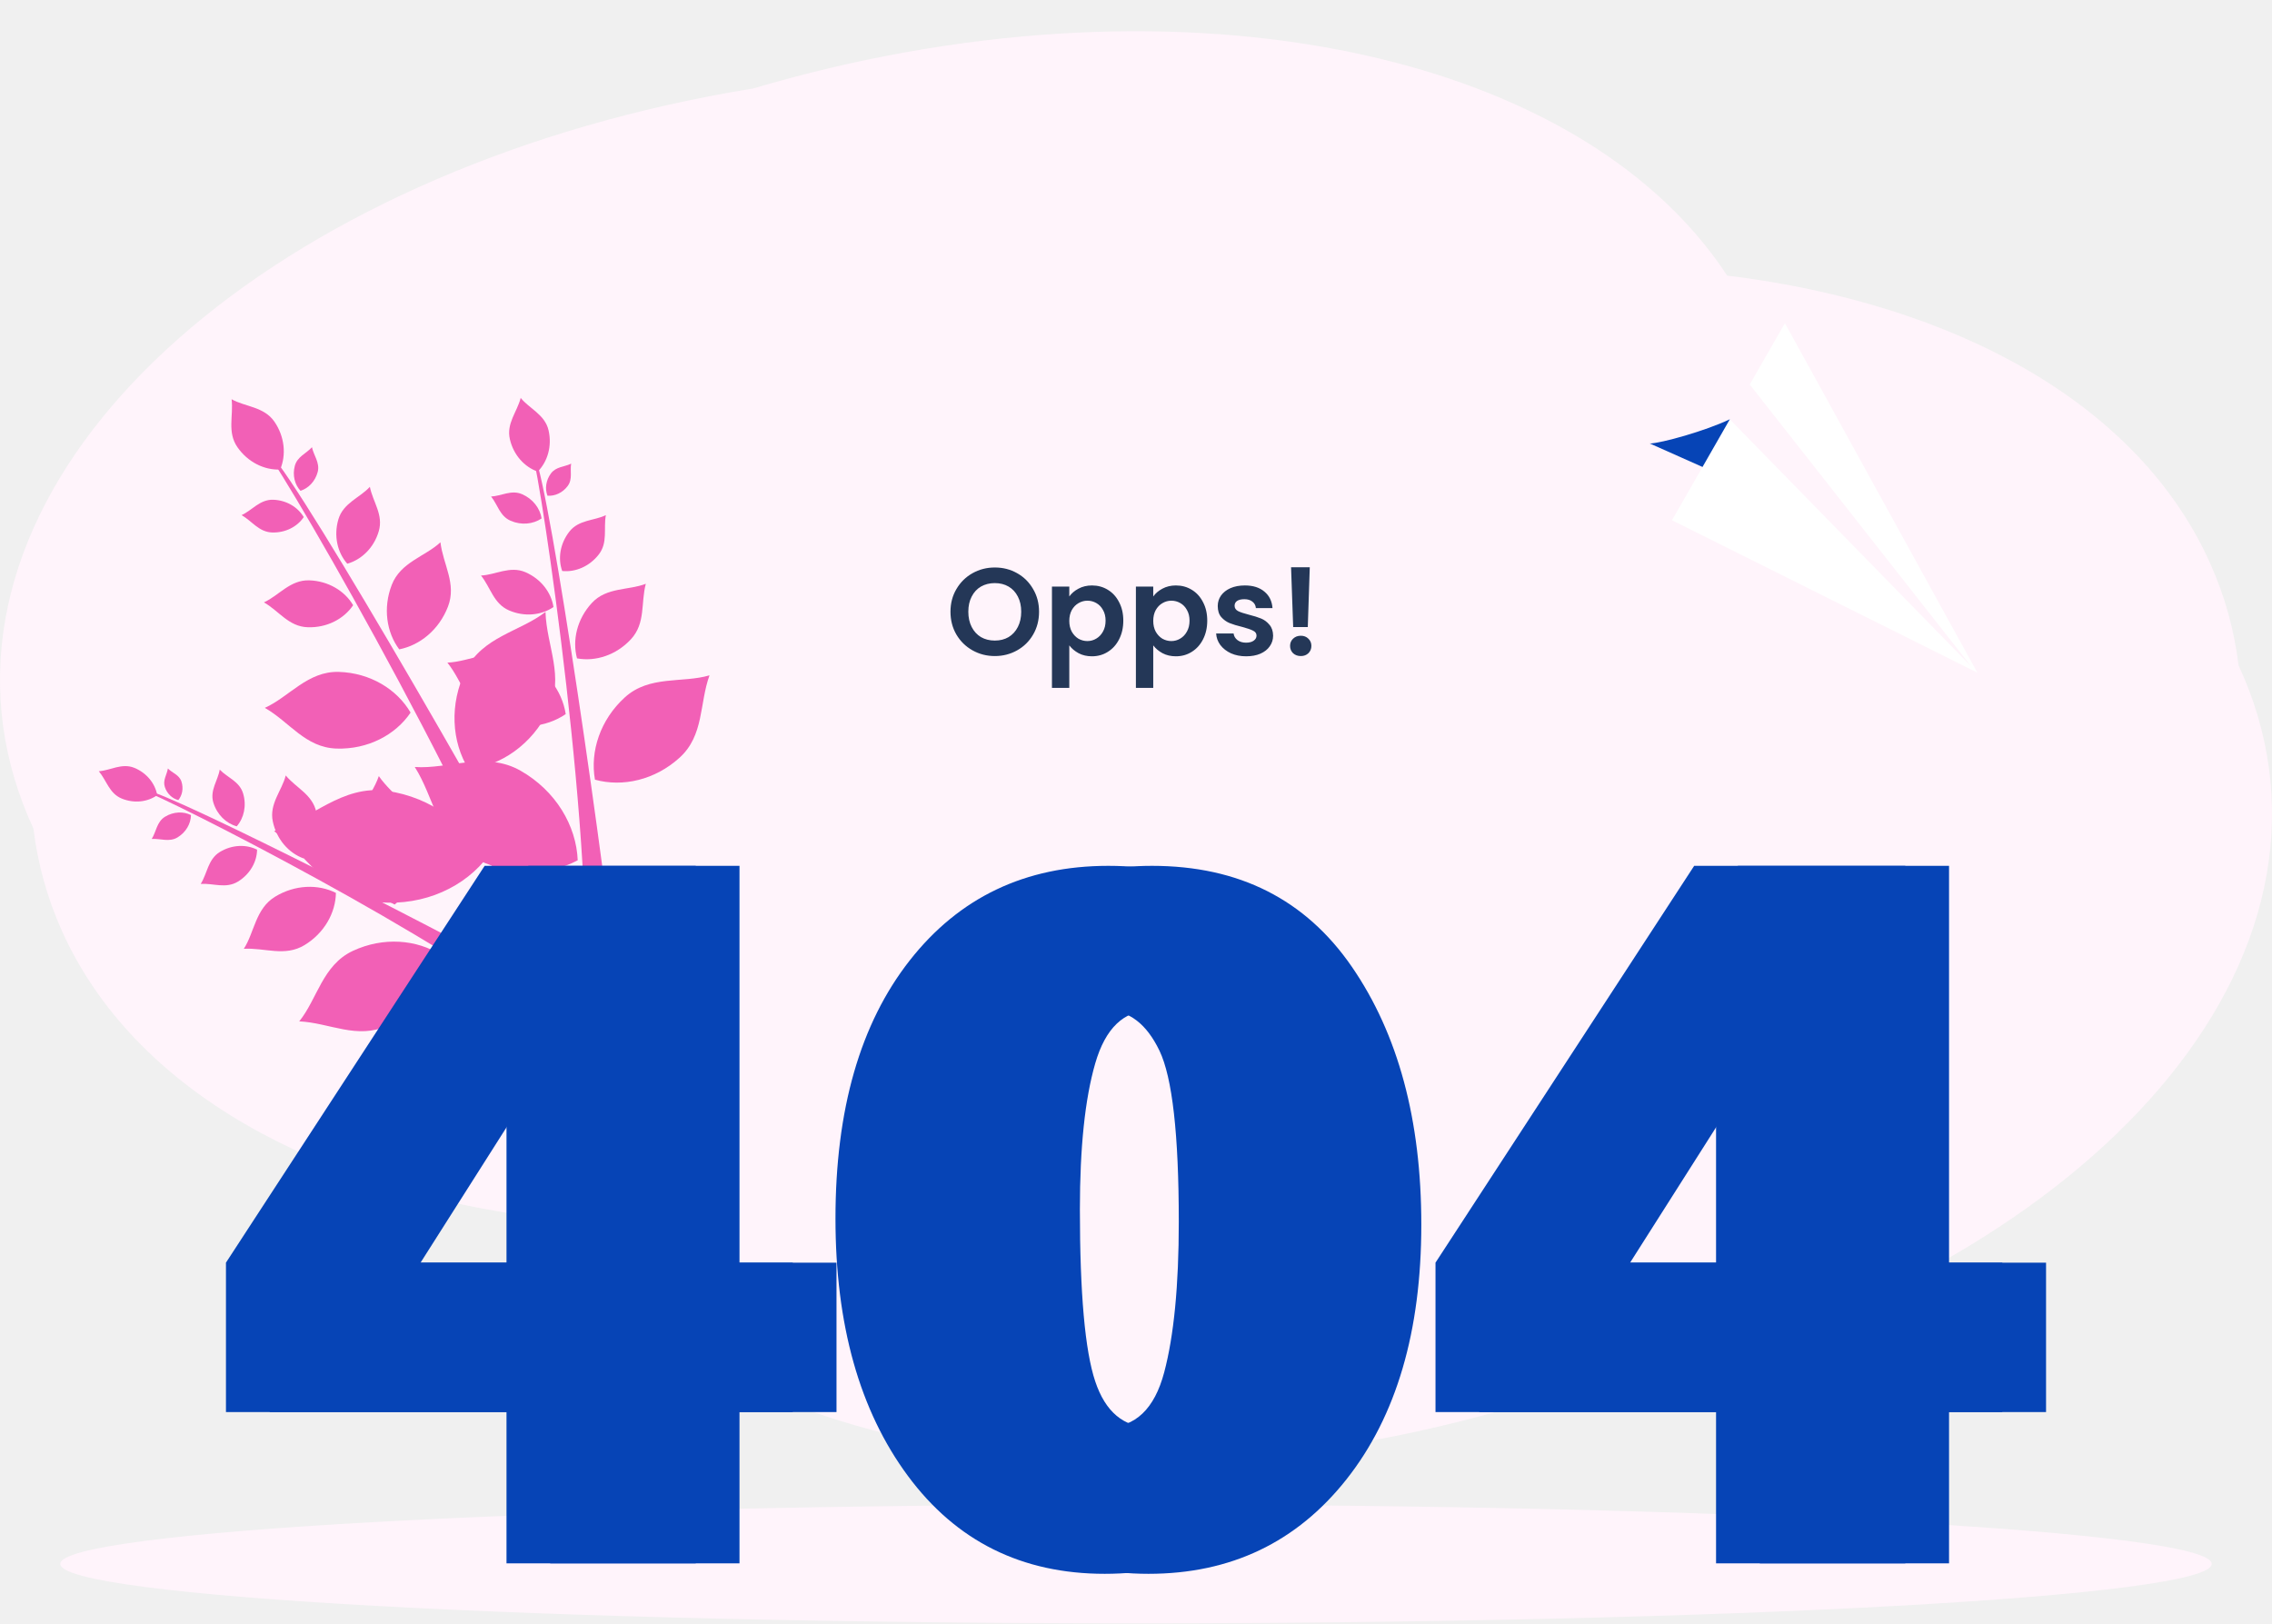
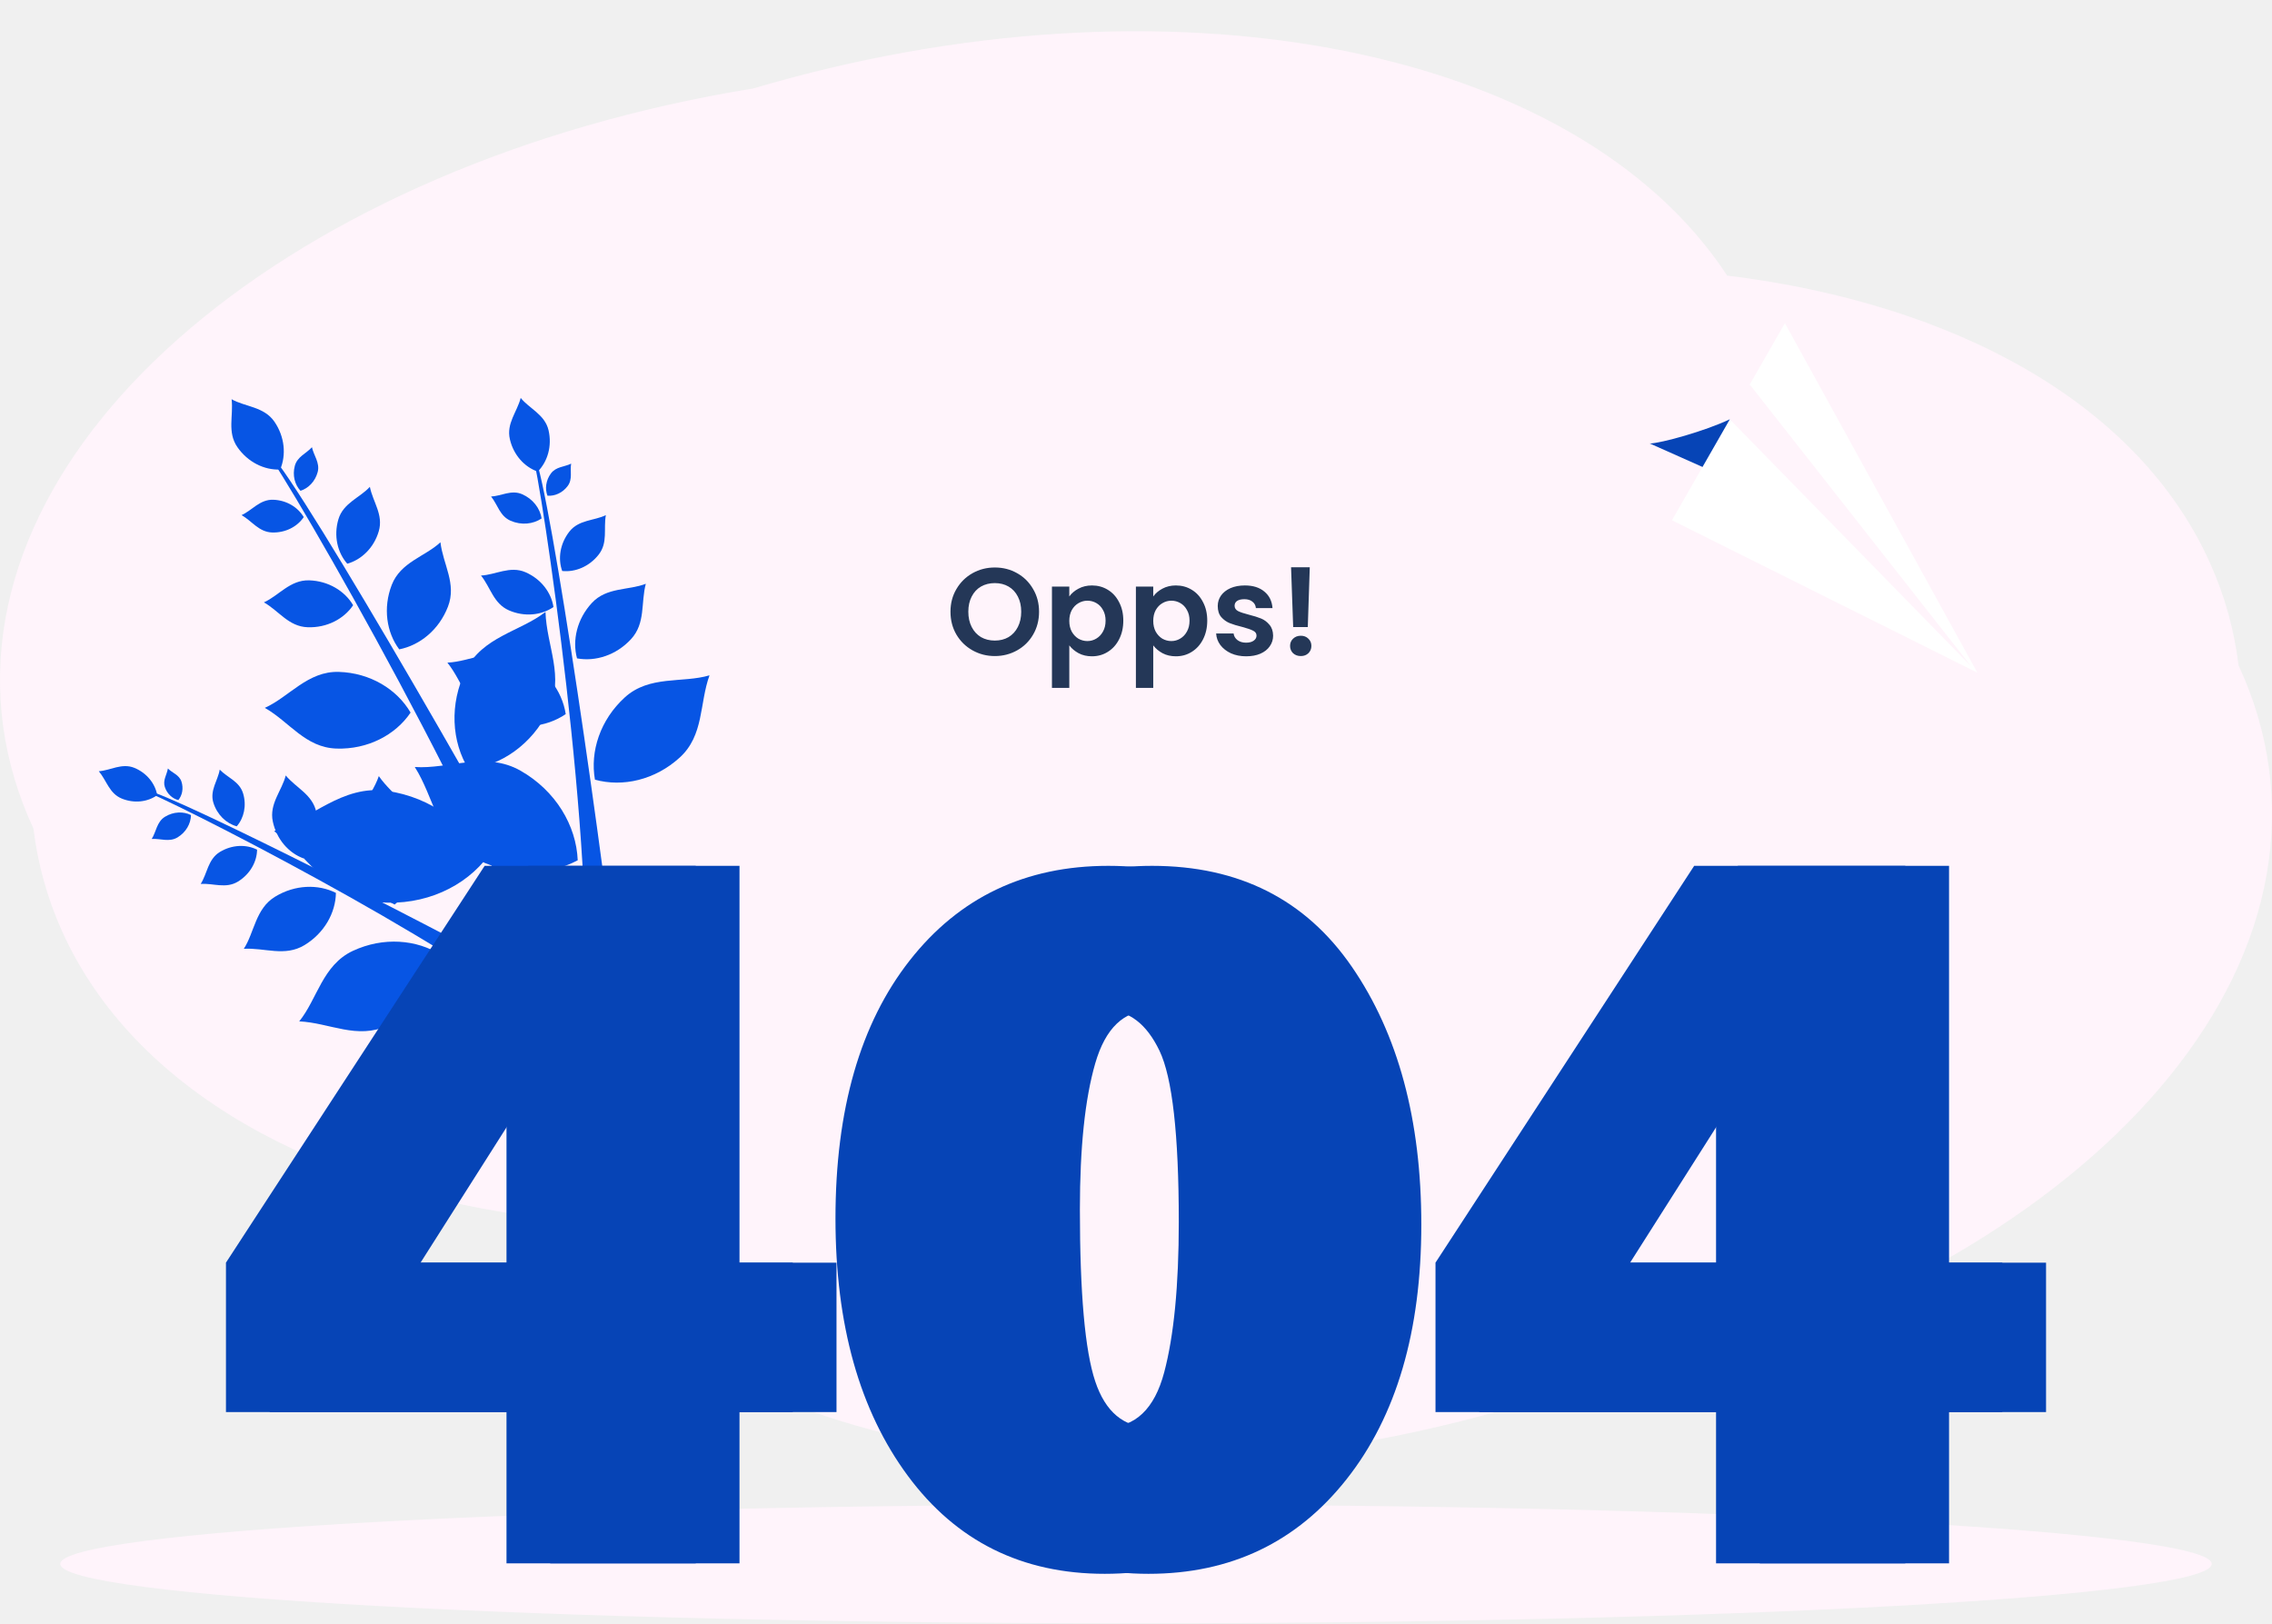
<svg xmlns="http://www.w3.org/2000/svg" width="697" height="498" viewBox="0 0 697 498" fill="none">
  <g clip-path="url(#clip0_1206_13962)">
    <path fill-rule="evenodd" clip-rule="evenodd" d="M348.52 498C530.272 498 678.508 489.819 678.508 479.78C678.508 469.765 530.274 461.581 348.52 461.581C166.731 461.581 18.494 469.763 18.494 479.78C18.494 489.819 166.728 498 348.52 498Z" fill="#FFF4FB" />
    <path d="M167.143 373.727C96.972 365.097 40.994 334.436 19.011 285.623C14.436 275.435 11.576 264.896 10.252 254.165C5.607 244.166 2.462 233.689 0.959 222.801C-11.015 134.474 90.324 50.032 231.093 27.138C357.92 -10.403 483.565 13.892 529.857 84.547C600.028 93.177 656.006 123.838 677.953 172.65C682.564 182.872 685.424 193.378 686.745 204.14C691.393 214.105 694.538 224.582 696.038 235.473C708.013 323.799 606.637 408.241 465.905 431.135C339.08 468.677 213.435 444.382 167.143 373.727Z" fill="#FFF4FB" />
-     <path fill-rule="evenodd" clip-rule="evenodd" d="M168.404 303.772C126.877 281.091 43.542 238.967 43.484 242.337C50.253 244.302 138.173 288.884 167.94 314.278L168.404 303.772Z" fill="#F260B6" />
-     <path fill-rule="evenodd" clip-rule="evenodd" d="M30.314 236.603C33.819 236.386 37.358 233.991 41.201 235.559C45.041 237.125 47.608 240.404 48.232 243.94C45.312 246.033 41.188 246.553 37.345 244.984C33.518 243.413 32.744 239.499 30.314 236.603Z" fill="#F260B6" />
-     <path fill-rule="evenodd" clip-rule="evenodd" d="M46.541 257.373C47.93 255.225 48.059 252.111 50.649 250.548C53.233 248.974 56.264 248.882 58.589 250.049C58.544 252.667 57.071 255.311 54.486 256.888C51.907 258.443 49.286 257.208 46.541 257.373Z" fill="#F260B6" />
-     <path fill-rule="evenodd" clip-rule="evenodd" d="M51.506 235.759C52.798 237.102 54.977 237.689 55.663 239.761C56.345 241.852 55.915 243.995 54.712 245.451C52.882 245.008 51.26 243.528 50.573 241.453C49.881 239.368 51.181 237.731 51.506 235.759Z" fill="#F260B6" />
-     <path fill-rule="evenodd" clip-rule="evenodd" d="M67.402 236.11C66.881 239.365 64.322 242.458 65.442 246.193C66.566 249.91 69.379 252.612 72.629 253.501C74.831 250.97 75.704 247.169 74.585 243.436C73.463 239.701 69.882 238.644 67.402 236.11Z" fill="#F260B6" />
-     <path fill-rule="evenodd" clip-rule="evenodd" d="M61.575 271.16C63.57 268.075 63.758 263.618 67.457 261.362C71.172 259.112 75.521 258.978 78.868 260.665C78.813 264.413 76.685 268.206 72.986 270.462C69.271 272.712 65.51 270.929 61.575 271.16Z" fill="#F260B6" />
-     <path fill-rule="evenodd" clip-rule="evenodd" d="M87.656 237.899C86.536 242.479 82.523 246.587 83.695 252.032C84.853 257.483 88.552 261.675 93.079 263.332C96.532 259.962 98.212 254.645 97.048 249.181C95.887 243.73 90.911 241.792 87.656 237.899Z" fill="#F260B6" />
-     <path fill-rule="evenodd" clip-rule="evenodd" d="M74.8 291.074C78.058 286.051 78.365 278.748 84.421 275.076C90.471 271.393 97.575 271.173 103.051 273.924C102.952 280.057 99.486 286.25 93.436 289.933C87.37 293.611 81.23 290.699 74.8 291.074Z" fill="#F260B6" />
-     <path fill-rule="evenodd" clip-rule="evenodd" d="M116.213 238.099C113.896 244.918 107.259 250.637 108.302 259.08C109.343 267.524 114.418 274.373 121.076 277.5C126.778 272.841 130.031 264.961 128.988 256.518C127.947 248.077 120.636 244.462 116.213 238.099Z" fill="#F260B6" />
-     <path fill-rule="evenodd" clip-rule="evenodd" d="M91.795 313.333C97.316 306.563 98.909 296.068 108.257 291.706C117.6 287.36 127.887 288.181 135.381 293.012C134.267 301.863 128.267 310.277 118.929 314.634C109.576 318.989 101.166 313.787 91.795 313.333Z" fill="#F260B6" />
-     <path fill-rule="evenodd" clip-rule="evenodd" d="M178.001 300.813C147.676 244.368 84.29 134.936 81.742 138.708C87.957 145.94 154.728 261.562 169.733 312.376L178.001 300.813Z" fill="#F260B6" />
-     <path fill-rule="evenodd" clip-rule="evenodd" d="M71.054 122.482C75.185 124.821 80.963 124.719 84.166 129.338C87.357 133.963 87.852 139.576 85.946 144.043C81.097 144.256 76.029 141.795 72.829 137.176C69.638 132.552 71.657 127.56 71.054 122.482Z" fill="#F260B6" />
-     <path fill-rule="evenodd" clip-rule="evenodd" d="M74.108 158.029C77.269 156.616 79.715 153.185 83.805 153.313C87.899 153.452 91.388 155.593 93.179 158.638C91.2 161.581 87.572 163.483 83.482 163.354C79.39 163.215 77.348 159.873 74.108 158.029Z" fill="#F260B6" />
-     <path fill-rule="evenodd" clip-rule="evenodd" d="M95.701 137.2C96.191 139.665 98.209 141.95 97.46 144.812C96.697 147.679 94.621 149.798 92.183 150.567C90.434 148.696 89.674 145.816 90.437 142.949C91.187 140.088 93.879 139.188 95.701 137.2Z" fill="#F260B6" />
-     <path fill-rule="evenodd" clip-rule="evenodd" d="M113.464 149.352C110.475 152.663 105.287 154.276 103.809 159.328C102.32 164.388 103.523 169.524 106.538 172.939C110.926 171.703 114.722 168.029 116.198 162.974C117.681 157.906 114.415 154.05 113.464 149.352Z" fill="#F260B6" />
-     <path fill-rule="evenodd" clip-rule="evenodd" d="M80.966 184.793C85.495 182.77 89.003 177.841 94.878 178.041C100.747 178.23 105.77 181.296 108.336 185.669C105.5 189.881 100.286 192.628 94.411 192.428C88.544 192.239 85.598 187.431 80.966 184.793Z" fill="#F260B6" />
-     <path fill-rule="evenodd" clip-rule="evenodd" d="M135.117 166.363C130.461 170.725 122.88 172.425 120.174 179.457C117.459 186.495 118.57 193.984 122.473 199.211C128.875 197.947 134.71 193.15 137.426 186.109C140.142 179.072 135.924 173.188 135.117 166.363Z" fill="#F260B6" />
-     <path fill-rule="evenodd" clip-rule="evenodd" d="M81.241 217.156C88.654 213.861 94.39 205.816 103.979 206.129C113.563 206.43 121.773 211.44 125.96 218.609C121.323 225.484 112.8 229.954 103.227 229.647C93.638 229.335 88.825 221.476 81.241 217.156Z" fill="#F260B6" />
-     <path fill-rule="evenodd" clip-rule="evenodd" d="M167.342 187.723C159.677 193.742 147.933 195.308 142.868 205.654C137.822 216.004 138.514 227.528 143.754 236C153.653 234.933 163.174 228.406 168.223 218.056C173.287 207.71 167.664 198.194 167.342 187.723Z" fill="#F260B6" />
-     <path fill-rule="evenodd" clip-rule="evenodd" d="M84.077 254.973C95.334 251.377 104.902 240.656 118.719 242.634C132.529 244.599 143.597 253.147 148.515 264.177C140.705 273.392 127.69 278.491 113.872 276.516C100.055 274.541 94.353 262.422 84.077 254.973Z" fill="#F260B6" />
-     <path fill-rule="evenodd" clip-rule="evenodd" d="M189.553 303.675C183.008 247.345 166.566 136.649 163.242 138.918C166.002 146.897 183.204 263.789 178.968 310.49L189.553 303.675Z" fill="#F260B6" />
-     <path fill-rule="evenodd" clip-rule="evenodd" d="M159.74 122.08C162.382 125.364 167.171 127.164 168.286 132.011C169.4 136.859 167.984 141.633 164.967 144.681C160.901 143.272 157.535 139.597 156.421 134.75C155.294 129.91 158.589 126.458 159.74 122.08Z" fill="#F260B6" />
-     <path fill-rule="evenodd" clip-rule="evenodd" d="M150.656 152.322C153.726 152.193 156.856 150.168 160.167 151.611C163.496 153.059 165.68 155.962 166.152 159.047C163.562 160.812 159.952 161.201 156.641 159.758C153.315 158.31 152.72 154.892 150.656 152.322Z" fill="#F260B6" />
-     <path fill-rule="evenodd" clip-rule="evenodd" d="M175.217 142.239C174.81 144.429 175.733 146.965 174.173 149.069C172.621 151.183 170.212 152.246 167.955 152.078C167.135 149.971 167.447 147.361 169.004 145.258C170.558 143.143 173.078 143.28 175.217 142.239Z" fill="#F260B6" />
-     <path fill-rule="evenodd" clip-rule="evenodd" d="M185.86 158.035C182.323 159.771 177.534 159.414 174.671 163.084C171.796 166.761 171.106 171.383 172.472 175.171C176.488 175.585 180.803 173.804 183.668 170.132C186.541 166.457 185.105 162.21 185.86 158.035Z" fill="#F260B6" />
-     <path fill-rule="evenodd" clip-rule="evenodd" d="M147.561 176.561C151.962 176.386 156.452 173.479 161.221 175.554C165.989 177.629 169.119 181.789 169.796 186.23C166.094 188.764 160.909 189.323 156.14 187.25C151.383 185.17 150.525 180.252 147.561 176.561Z" fill="#F260B6" />
-     <path fill-rule="evenodd" clip-rule="evenodd" d="M198.12 179.093C192.869 181.16 186.082 180.079 181.558 184.987C177.033 189.894 175.505 196.402 177.018 201.979C182.682 203.028 189.055 200.993 193.58 196.085C198.107 191.18 196.56 184.96 198.12 179.093Z" fill="#F260B6" />
-     <path fill-rule="evenodd" clip-rule="evenodd" d="M137.25 203.283C144.425 202.997 151.765 198.238 159.548 201.627C167.331 205.016 172.451 211.813 173.552 219.076C167.499 223.213 159.037 224.12 151.254 220.731C143.471 217.34 142.069 209.313 137.25 203.283Z" fill="#F260B6" />
-     <path fill-rule="evenodd" clip-rule="evenodd" d="M217.66 207.18C209.4 209.636 199.226 207.081 191.692 213.937C184.148 220.799 180.976 230.505 182.517 239.19C191.016 241.545 200.964 239.284 208.496 232.427C216.032 225.571 214.512 215.897 217.66 207.18Z" fill="#F260B6" />
-     <path fill-rule="evenodd" clip-rule="evenodd" d="M127.247 235.302C137.678 236.034 149.044 230.326 159.755 236.475C170.472 242.605 176.795 253.242 177.233 263.917C167.811 268.946 155.448 268.888 144.729 262.755C134.016 256.625 133.268 244.793 127.247 235.302Z" fill="#F260B6" />
+     <path fill-rule="evenodd" clip-rule="evenodd" d="M168.404 303.772C126.877 281.091 43.542 238.967 43.484 242.337C50.253 244.302 138.173 288.884 167.94 314.278L168.404 303.772Z" fill="#0755E4" />
+     <path fill-rule="evenodd" clip-rule="evenodd" d="M30.314 236.603C33.819 236.386 37.358 233.991 41.201 235.559C45.041 237.125 47.608 240.404 48.232 243.94C45.312 246.033 41.188 246.553 37.345 244.984C33.518 243.413 32.744 239.499 30.314 236.603Z" fill="#0755E4" />
+     <path fill-rule="evenodd" clip-rule="evenodd" d="M46.541 257.373C47.93 255.225 48.059 252.111 50.649 250.548C53.233 248.974 56.264 248.882 58.589 250.049C58.544 252.667 57.071 255.311 54.486 256.888C51.907 258.443 49.286 257.208 46.541 257.373Z" fill="#0755E4" />
+     <path fill-rule="evenodd" clip-rule="evenodd" d="M51.506 235.759C52.798 237.102 54.977 237.689 55.663 239.761C56.345 241.852 55.915 243.995 54.712 245.451C52.882 245.008 51.26 243.528 50.573 241.453C49.881 239.368 51.181 237.731 51.506 235.759Z" fill="#0755E4" />
+     <path fill-rule="evenodd" clip-rule="evenodd" d="M67.402 236.11C66.881 239.365 64.322 242.458 65.442 246.193C66.566 249.91 69.379 252.612 72.629 253.501C74.831 250.97 75.704 247.169 74.585 243.436C73.463 239.701 69.882 238.644 67.402 236.11Z" fill="#0755E4" />
+     <path fill-rule="evenodd" clip-rule="evenodd" d="M61.575 271.16C63.57 268.075 63.758 263.618 67.457 261.362C71.172 259.112 75.521 258.978 78.868 260.665C78.813 264.413 76.685 268.206 72.986 270.462C69.271 272.712 65.51 270.929 61.575 271.16Z" fill="#0755E4" />
+     <path fill-rule="evenodd" clip-rule="evenodd" d="M87.656 237.899C86.536 242.479 82.523 246.587 83.695 252.032C84.853 257.483 88.552 261.675 93.079 263.332C96.532 259.962 98.212 254.645 97.048 249.181C95.887 243.73 90.911 241.792 87.656 237.899Z" fill="#0755E4" />
+     <path fill-rule="evenodd" clip-rule="evenodd" d="M74.8 291.074C78.058 286.051 78.365 278.748 84.421 275.076C90.471 271.393 97.575 271.173 103.051 273.924C102.952 280.057 99.486 286.25 93.436 289.933C87.37 293.611 81.23 290.699 74.8 291.074Z" fill="#0755E4" />
+     <path fill-rule="evenodd" clip-rule="evenodd" d="M116.213 238.099C113.896 244.918 107.259 250.637 108.302 259.08C109.343 267.524 114.418 274.373 121.076 277.5C126.778 272.841 130.031 264.961 128.988 256.518C127.947 248.077 120.636 244.462 116.213 238.099Z" fill="#0755E4" />
+     <path fill-rule="evenodd" clip-rule="evenodd" d="M91.795 313.333C97.316 306.563 98.909 296.068 108.257 291.706C117.6 287.36 127.887 288.181 135.381 293.012C134.267 301.863 128.267 310.277 118.929 314.634C109.576 318.989 101.166 313.787 91.795 313.333Z" fill="#0755E4" />
+     <path fill-rule="evenodd" clip-rule="evenodd" d="M178.001 300.813C147.676 244.368 84.29 134.936 81.742 138.708C87.957 145.94 154.728 261.562 169.733 312.376L178.001 300.813Z" fill="#0755E4" />
+     <path fill-rule="evenodd" clip-rule="evenodd" d="M71.054 122.482C75.185 124.821 80.963 124.719 84.166 129.338C87.357 133.963 87.852 139.576 85.946 144.043C81.097 144.256 76.029 141.795 72.829 137.176C69.638 132.552 71.657 127.56 71.054 122.482Z" fill="#0755E4" />
+     <path fill-rule="evenodd" clip-rule="evenodd" d="M74.108 158.029C77.269 156.616 79.715 153.185 83.805 153.313C87.899 153.452 91.388 155.593 93.179 158.638C91.2 161.581 87.572 163.483 83.482 163.354C79.39 163.215 77.348 159.873 74.108 158.029Z" fill="#0755E4" />
+     <path fill-rule="evenodd" clip-rule="evenodd" d="M95.701 137.2C96.191 139.665 98.209 141.95 97.46 144.812C96.697 147.679 94.621 149.798 92.183 150.567C90.434 148.696 89.674 145.816 90.437 142.949C91.187 140.088 93.879 139.188 95.701 137.2Z" fill="#0755E4" />
+     <path fill-rule="evenodd" clip-rule="evenodd" d="M113.464 149.352C110.475 152.663 105.287 154.276 103.809 159.328C102.32 164.388 103.523 169.524 106.538 172.939C110.926 171.703 114.722 168.029 116.198 162.974C117.681 157.906 114.415 154.05 113.464 149.352Z" fill="#0755E4" />
+     <path fill-rule="evenodd" clip-rule="evenodd" d="M80.966 184.793C85.495 182.77 89.003 177.841 94.878 178.041C100.747 178.23 105.77 181.296 108.336 185.669C105.5 189.881 100.286 192.628 94.411 192.428C88.544 192.239 85.598 187.431 80.966 184.793Z" fill="#0755E4" />
+     <path fill-rule="evenodd" clip-rule="evenodd" d="M135.117 166.363C130.461 170.725 122.88 172.425 120.174 179.457C117.459 186.495 118.57 193.984 122.473 199.211C128.875 197.947 134.71 193.15 137.426 186.109C140.142 179.072 135.924 173.188 135.117 166.363Z" fill="#0755E4" />
+     <path fill-rule="evenodd" clip-rule="evenodd" d="M81.241 217.156C88.654 213.861 94.39 205.816 103.979 206.129C113.563 206.43 121.773 211.44 125.96 218.609C121.323 225.484 112.8 229.954 103.227 229.647C93.638 229.335 88.825 221.476 81.241 217.156Z" fill="#0755E4" />
+     <path fill-rule="evenodd" clip-rule="evenodd" d="M167.342 187.723C159.677 193.742 147.933 195.308 142.868 205.654C137.822 216.004 138.514 227.528 143.754 236C153.653 234.933 163.174 228.406 168.223 218.056C173.287 207.71 167.664 198.194 167.342 187.723Z" fill="#0755E4" />
+     <path fill-rule="evenodd" clip-rule="evenodd" d="M84.077 254.973C95.334 251.377 104.902 240.656 118.719 242.634C132.529 244.599 143.597 253.147 148.515 264.177C140.705 273.392 127.69 278.491 113.872 276.516C100.055 274.541 94.353 262.422 84.077 254.973Z" fill="#0755E4" />
+     <path fill-rule="evenodd" clip-rule="evenodd" d="M189.553 303.675C183.008 247.345 166.566 136.649 163.242 138.918C166.002 146.897 183.204 263.789 178.968 310.49L189.553 303.675Z" fill="#0755E4" />
+     <path fill-rule="evenodd" clip-rule="evenodd" d="M159.74 122.08C162.382 125.364 167.171 127.164 168.286 132.011C169.4 136.859 167.984 141.633 164.967 144.681C160.901 143.272 157.535 139.597 156.421 134.75C155.294 129.91 158.589 126.458 159.74 122.08Z" fill="#0755E4" />
+     <path fill-rule="evenodd" clip-rule="evenodd" d="M150.656 152.322C153.726 152.193 156.856 150.168 160.167 151.611C163.496 153.059 165.68 155.962 166.152 159.047C163.562 160.812 159.952 161.201 156.641 159.758C153.315 158.31 152.72 154.892 150.656 152.322Z" fill="#0755E4" />
+     <path fill-rule="evenodd" clip-rule="evenodd" d="M175.217 142.239C174.81 144.429 175.733 146.965 174.173 149.069C172.621 151.183 170.212 152.246 167.955 152.078C167.135 149.971 167.447 147.361 169.004 145.258C170.558 143.143 173.078 143.28 175.217 142.239Z" fill="#0755E4" />
+     <path fill-rule="evenodd" clip-rule="evenodd" d="M185.86 158.035C182.323 159.771 177.534 159.414 174.671 163.084C171.796 166.761 171.106 171.383 172.472 175.171C176.488 175.585 180.803 173.804 183.668 170.132C186.541 166.457 185.105 162.21 185.86 158.035Z" fill="#0755E4" />
+     <path fill-rule="evenodd" clip-rule="evenodd" d="M147.561 176.561C151.962 176.386 156.452 173.479 161.221 175.554C165.989 177.629 169.119 181.789 169.796 186.23C166.094 188.764 160.909 189.323 156.14 187.25C151.383 185.17 150.525 180.252 147.561 176.561Z" fill="#0755E4" />
+     <path fill-rule="evenodd" clip-rule="evenodd" d="M198.12 179.093C192.869 181.16 186.082 180.079 181.558 184.987C177.033 189.894 175.505 196.402 177.018 201.979C182.682 203.028 189.055 200.993 193.58 196.085C198.107 191.18 196.56 184.96 198.12 179.093Z" fill="#0755E4" />
+     <path fill-rule="evenodd" clip-rule="evenodd" d="M137.25 203.283C144.425 202.997 151.765 198.238 159.548 201.627C167.331 205.016 172.451 211.813 173.552 219.076C167.499 223.213 159.037 224.12 151.254 220.731C143.471 217.34 142.069 209.313 137.25 203.283Z" fill="#0755E4" />
+     <path fill-rule="evenodd" clip-rule="evenodd" d="M217.66 207.18C209.4 209.636 199.226 207.081 191.692 213.937C184.148 220.799 180.976 230.505 182.517 239.19C191.016 241.545 200.964 239.284 208.496 232.427C216.032 225.571 214.512 215.897 217.66 207.18Z" fill="#0755E4" />
+     <path fill-rule="evenodd" clip-rule="evenodd" d="M127.247 235.302C137.678 236.034 149.044 230.326 159.755 236.475C170.472 242.605 176.795 253.242 177.233 263.917C167.811 268.946 155.448 268.888 144.729 262.755C134.016 256.625 133.268 244.793 127.247 235.302Z" fill="#0755E4" />
    <path fill-rule="evenodd" clip-rule="evenodd" d="M537.216 124.732L506.131 136.058L533.679 148.327L537.216 124.732Z" fill="#0644B6" />
    <path fill-rule="evenodd" clip-rule="evenodd" d="M512.931 159.598L547.573 99.139L606.605 206.359L512.931 159.598Z" fill="white" />
    <path fill-rule="evenodd" clip-rule="evenodd" d="M506.131 136.058C509.586 132.3 525.768 121.973 536.862 118.064L604.744 204.465L530.654 128.633C523.128 132.221 509.675 135.959 506.131 136.058Z" fill="#FFF4FB" />
    <path d="M256.62 433.192H226.862V479.61H168.805V433.192H82.738V387.359L162.094 265.622H226.862V387.359H256.62V433.192ZM168.805 387.359V324.723L129.016 387.359H168.805Z" fill="#0644B6" />
    <path d="M352.334 482.82C326.906 482.82 306.784 472.813 291.96 452.797C277.135 432.78 269.727 406.458 269.727 373.834C269.727 340.39 277.316 313.997 292.502 294.649C307.683 275.299 327.991 265.625 353.419 265.625C380.076 265.625 400.511 275.944 414.713 296.58C428.916 317.216 436.026 343.585 436.026 375.689C436.026 408.417 428.382 434.454 413.096 453.804C397.805 473.149 377.552 482.82 352.334 482.82ZM352.858 437.864C361.692 437.864 367.596 432.245 370.576 420.995C373.557 409.749 375.049 394.37 375.049 374.855C375.049 348.052 373.069 330.541 369.114 322.32C365.158 314.105 359.792 309.994 353.013 309.994C344.795 309.994 339.119 315.413 335.987 326.247C332.851 337.085 331.286 352 331.286 370.999C331.286 396.781 332.849 414.369 335.987 423.765C339.119 433.166 344.745 437.864 352.858 437.864Z" fill="#0644B6" />
    <path d="M627.684 433.192H597.925V479.61H539.869V433.192H453.802V387.359L533.158 265.622H597.925V387.359H627.684V433.192ZM539.866 387.359V324.723L500.078 387.359H539.866Z" fill="#0644B6" />
    <path d="M243.201 433.192H213.442V479.61H155.383V433.192H69.319V387.359L148.675 265.622H213.442V387.359H243.201V433.192ZM155.383 387.359V324.723L115.595 387.359H155.383Z" fill="#0644B6" />
    <path d="M338.912 482.82C313.484 482.82 293.362 472.813 278.538 452.797C263.714 432.78 256.305 406.457 256.305 373.834C256.305 340.39 263.895 313.997 279.08 294.649C294.261 275.299 314.569 265.625 339.997 265.625C366.655 265.625 387.089 275.944 401.292 296.58C415.497 317.215 422.604 343.585 422.604 375.689C422.604 408.417 414.96 434.453 399.674 453.804C384.386 473.149 364.13 482.82 338.912 482.82ZM339.436 437.863C348.271 437.863 354.174 432.245 357.155 420.994C360.135 409.749 361.627 394.37 361.627 374.855C361.627 348.052 359.648 330.541 355.692 322.32C351.736 314.104 346.37 309.994 339.591 309.994C331.373 309.994 325.697 315.413 322.565 326.247C319.43 337.085 317.865 352 317.865 370.999C317.865 396.781 319.427 414.369 322.565 423.764C325.697 433.165 331.323 437.863 339.436 437.863Z" fill="#0644B6" />
    <path d="M614.262 433.192H584.504V479.61H526.447V433.192H440.38V387.359L519.736 265.622H584.504V387.359H614.262V433.192ZM526.447 387.359V324.723L486.659 387.359H526.447Z" fill="#0644B6" />
    <path d="M305.192 201.266C302.709 201.266 300.429 200.683 298.352 199.518C296.274 198.353 294.628 196.744 293.412 194.692C292.196 192.615 291.588 190.271 291.588 187.662C291.588 185.078 292.196 182.76 293.412 180.708C294.628 178.631 296.274 177.009 298.352 175.844C300.429 174.679 302.709 174.096 305.192 174.096C307.7 174.096 309.98 174.679 312.032 175.844C314.109 177.009 315.743 178.631 316.934 180.708C318.15 182.76 318.758 185.078 318.758 187.662C318.758 190.271 318.15 192.615 316.934 194.692C315.743 196.744 314.109 198.353 312.032 199.518C309.954 200.683 307.674 201.266 305.192 201.266ZM305.192 196.516C306.788 196.516 308.194 196.161 309.41 195.452C310.626 194.717 311.576 193.679 312.26 192.336C312.944 190.993 313.286 189.435 313.286 187.662C313.286 185.889 312.944 184.343 312.26 183.026C311.576 181.683 310.626 180.657 309.41 179.948C308.194 179.239 306.788 178.884 305.192 178.884C303.596 178.884 302.177 179.239 300.936 179.948C299.72 180.657 298.77 181.683 298.086 183.026C297.402 184.343 297.06 185.889 297.06 187.662C297.06 189.435 297.402 190.993 298.086 192.336C298.77 193.679 299.72 194.717 300.936 195.452C302.177 196.161 303.596 196.516 305.192 196.516ZM328.036 182.988C328.72 182.025 329.657 181.227 330.848 180.594C332.064 179.935 333.444 179.606 334.99 179.606C336.788 179.606 338.41 180.049 339.854 180.936C341.323 181.823 342.476 183.089 343.312 184.736C344.173 186.357 344.604 188.245 344.604 190.398C344.604 192.551 344.173 194.464 343.312 196.136C342.476 197.783 341.323 199.062 339.854 199.974C338.41 200.886 336.788 201.342 334.99 201.342C333.444 201.342 332.076 201.025 330.886 200.392C329.72 199.759 328.77 198.961 328.036 197.998V211.032H322.716V179.948H328.036V182.988ZM339.17 190.398C339.17 189.131 338.904 188.042 338.372 187.13C337.865 186.193 337.181 185.483 336.32 185.002C335.484 184.521 334.572 184.28 333.584 184.28C332.621 184.28 331.709 184.533 330.848 185.04C330.012 185.521 329.328 186.231 328.796 187.168C328.289 188.105 328.036 189.207 328.036 190.474C328.036 191.741 328.289 192.843 328.796 193.78C329.328 194.717 330.012 195.439 330.848 195.946C331.709 196.427 332.621 196.668 333.584 196.668C334.572 196.668 335.484 196.415 336.32 195.908C337.181 195.401 337.865 194.679 338.372 193.742C338.904 192.805 339.17 191.69 339.17 190.398ZM353.79 182.988C354.474 182.025 355.411 181.227 356.602 180.594C357.818 179.935 359.198 179.606 360.744 179.606C362.542 179.606 364.164 180.049 365.608 180.936C367.077 181.823 368.23 183.089 369.066 184.736C369.927 186.357 370.358 188.245 370.358 190.398C370.358 192.551 369.927 194.464 369.066 196.136C368.23 197.783 367.077 199.062 365.608 199.974C364.164 200.886 362.542 201.342 360.744 201.342C359.198 201.342 357.83 201.025 356.64 200.392C355.474 199.759 354.524 198.961 353.79 197.998V211.032H348.47V179.948H353.79V182.988ZM364.924 190.398C364.924 189.131 364.658 188.042 364.126 187.13C363.619 186.193 362.935 185.483 362.074 185.002C361.238 184.521 360.326 184.28 359.338 184.28C358.375 184.28 357.463 184.533 356.602 185.04C355.766 185.521 355.082 186.231 354.55 187.168C354.043 188.105 353.79 189.207 353.79 190.474C353.79 191.741 354.043 192.843 354.55 193.78C355.082 194.717 355.766 195.439 356.602 195.946C357.463 196.427 358.375 196.668 359.338 196.668C360.326 196.668 361.238 196.415 362.074 195.908C362.935 195.401 363.619 194.679 364.126 193.742C364.658 192.805 364.924 191.69 364.924 190.398ZM382.28 201.342C380.557 201.342 379.012 201.038 377.644 200.43C376.276 199.797 375.186 198.948 374.376 197.884C373.59 196.82 373.16 195.642 373.084 194.35H378.442C378.543 195.161 378.936 195.832 379.62 196.364C380.329 196.896 381.203 197.162 382.242 197.162C383.255 197.162 384.04 196.959 384.598 196.554C385.18 196.149 385.472 195.629 385.472 194.996C385.472 194.312 385.117 193.805 384.408 193.476C383.724 193.121 382.622 192.741 381.102 192.336C379.531 191.956 378.239 191.563 377.226 191.158C376.238 190.753 375.376 190.132 374.642 189.296C373.932 188.46 373.578 187.333 373.578 185.914C373.578 184.749 373.907 183.685 374.566 182.722C375.25 181.759 376.212 180.999 377.454 180.442C378.72 179.885 380.202 179.606 381.9 179.606C384.408 179.606 386.409 180.239 387.904 181.506C389.398 182.747 390.222 184.432 390.374 186.56H385.282C385.206 185.724 384.851 185.065 384.218 184.584C383.61 184.077 382.786 183.824 381.748 183.824C380.785 183.824 380.038 184.001 379.506 184.356C378.999 184.711 378.746 185.205 378.746 185.838C378.746 186.547 379.1 187.092 379.81 187.472C380.519 187.827 381.621 188.194 383.116 188.574C384.636 188.954 385.89 189.347 386.878 189.752C387.866 190.157 388.714 190.791 389.424 191.652C390.158 192.488 390.538 193.603 390.564 194.996C390.564 196.212 390.222 197.301 389.538 198.264C388.879 199.227 387.916 199.987 386.65 200.544C385.408 201.076 383.952 201.342 382.28 201.342ZM401.809 174.02L401.201 192.374H396.717L396.071 174.02H401.809ZM399.073 201.266C398.11 201.266 397.312 200.975 396.679 200.392C396.071 199.784 395.767 199.037 395.767 198.15C395.767 197.263 396.071 196.529 396.679 195.946C397.312 195.338 398.11 195.034 399.073 195.034C400.01 195.034 400.783 195.338 401.391 195.946C401.999 196.529 402.303 197.263 402.303 198.15C402.303 199.037 401.999 199.784 401.391 200.392C400.783 200.975 400.01 201.266 399.073 201.266Z" fill="#243757" />
  </g>
  <defs>
    <clipPath id="clip0_1206_13962">
      <rect width="697" height="498" fill="white" />
    </clipPath>
  </defs>
</svg>
